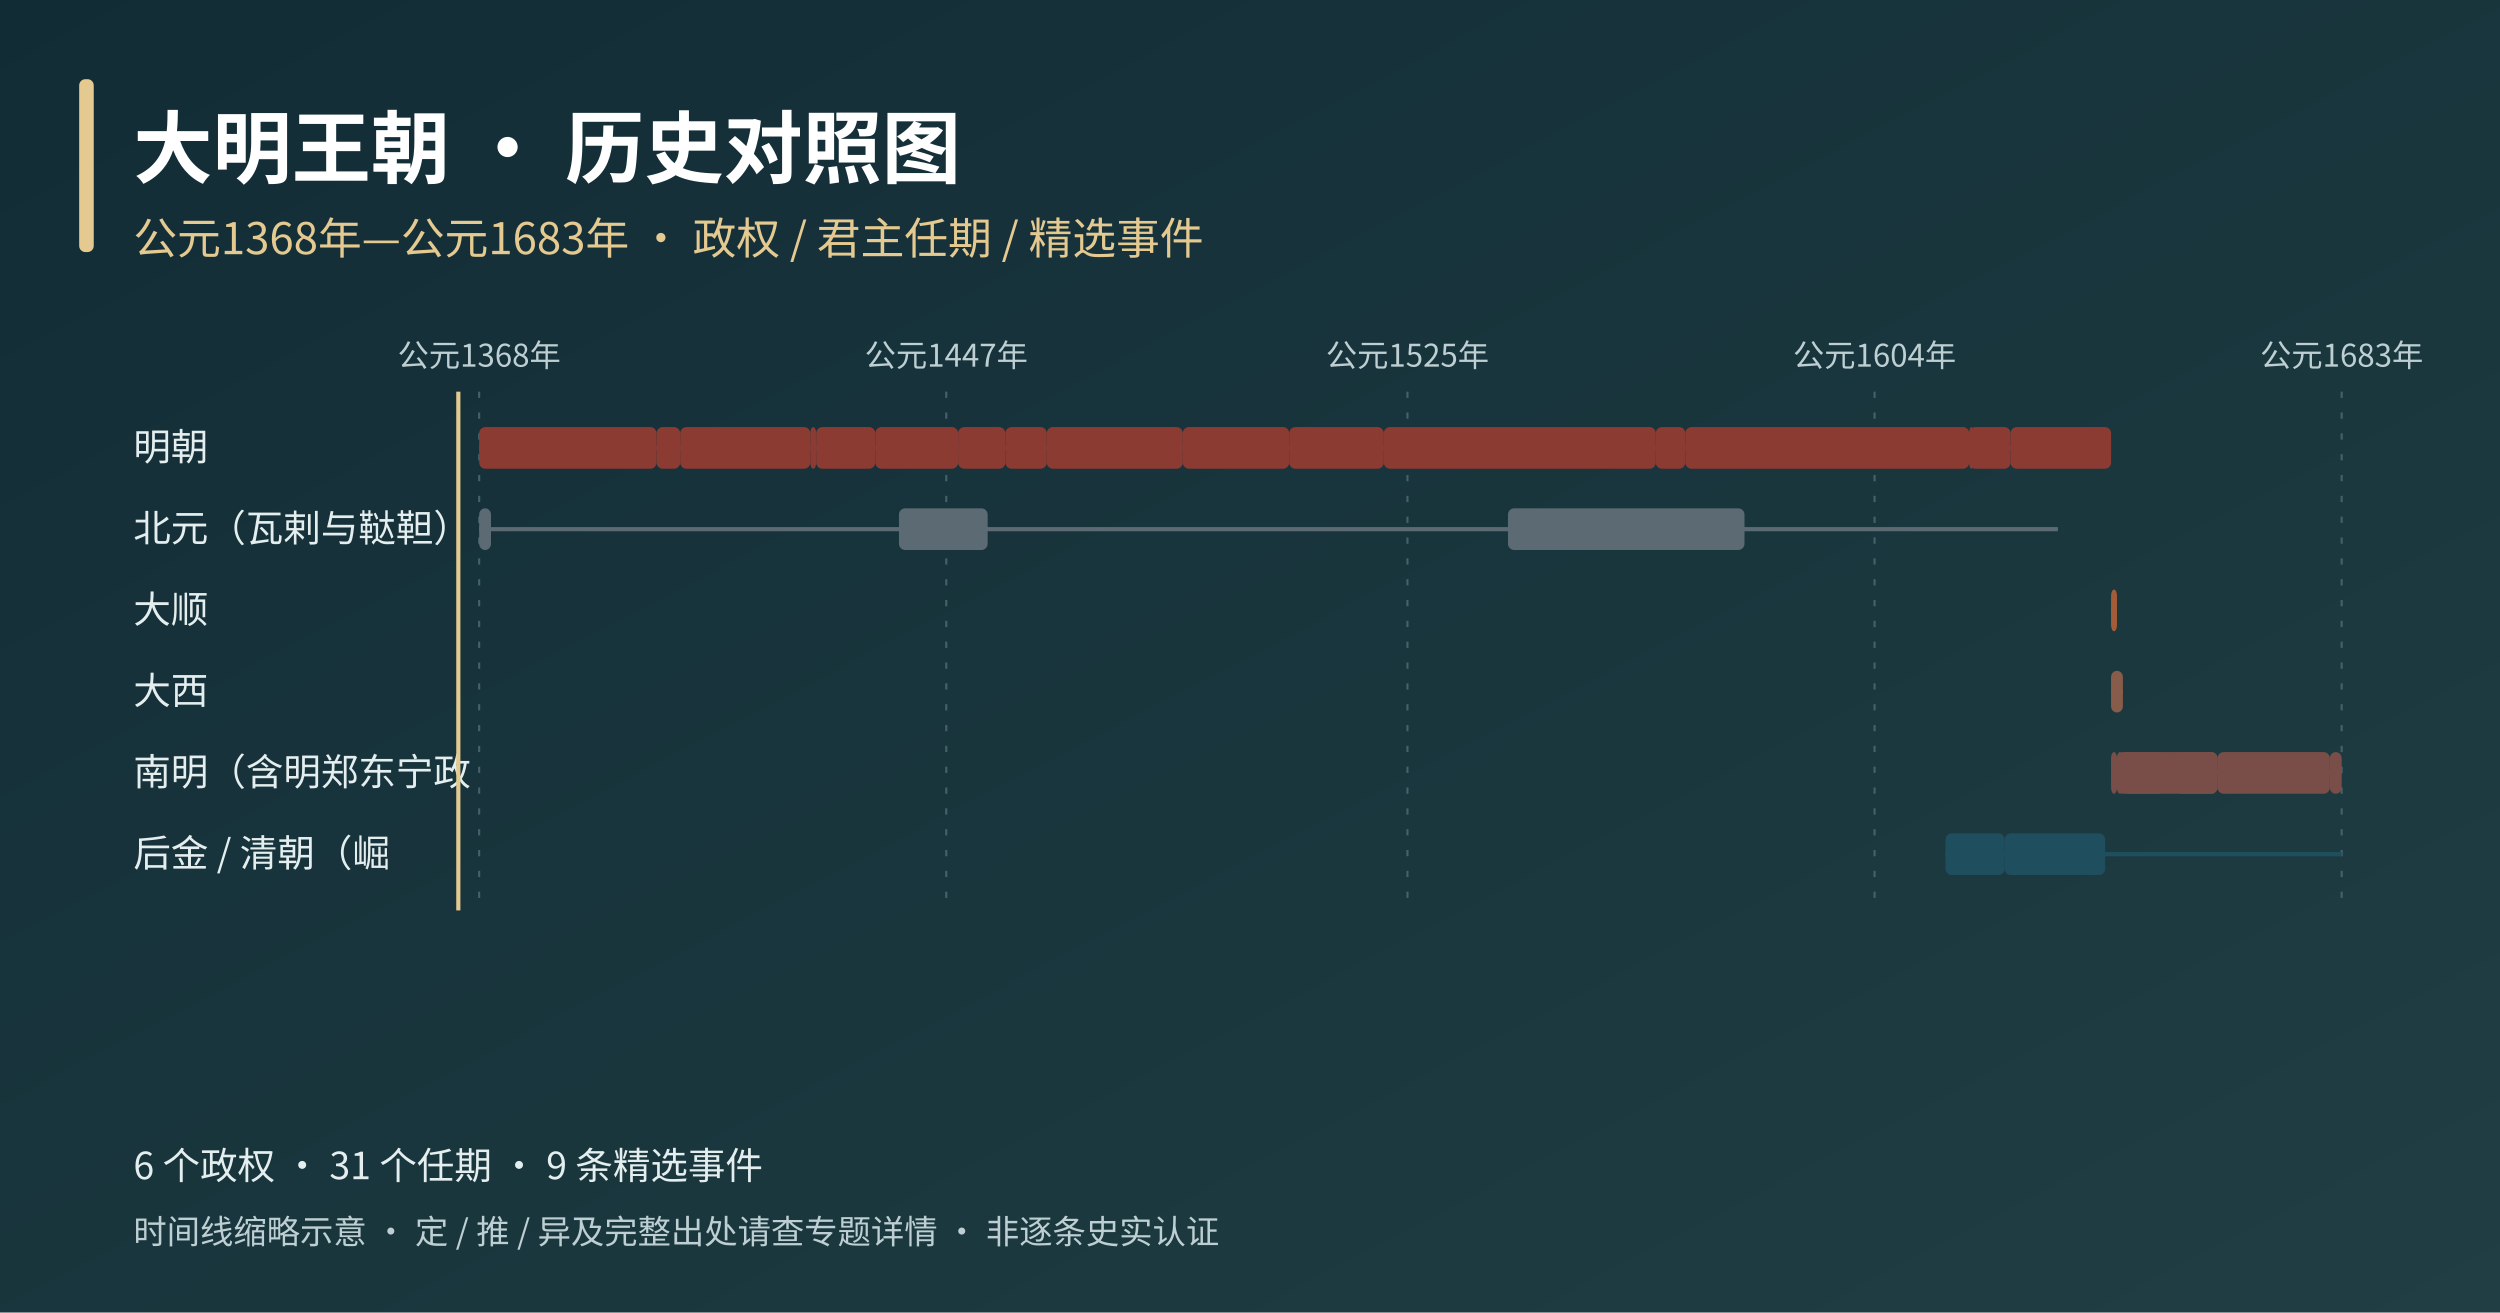
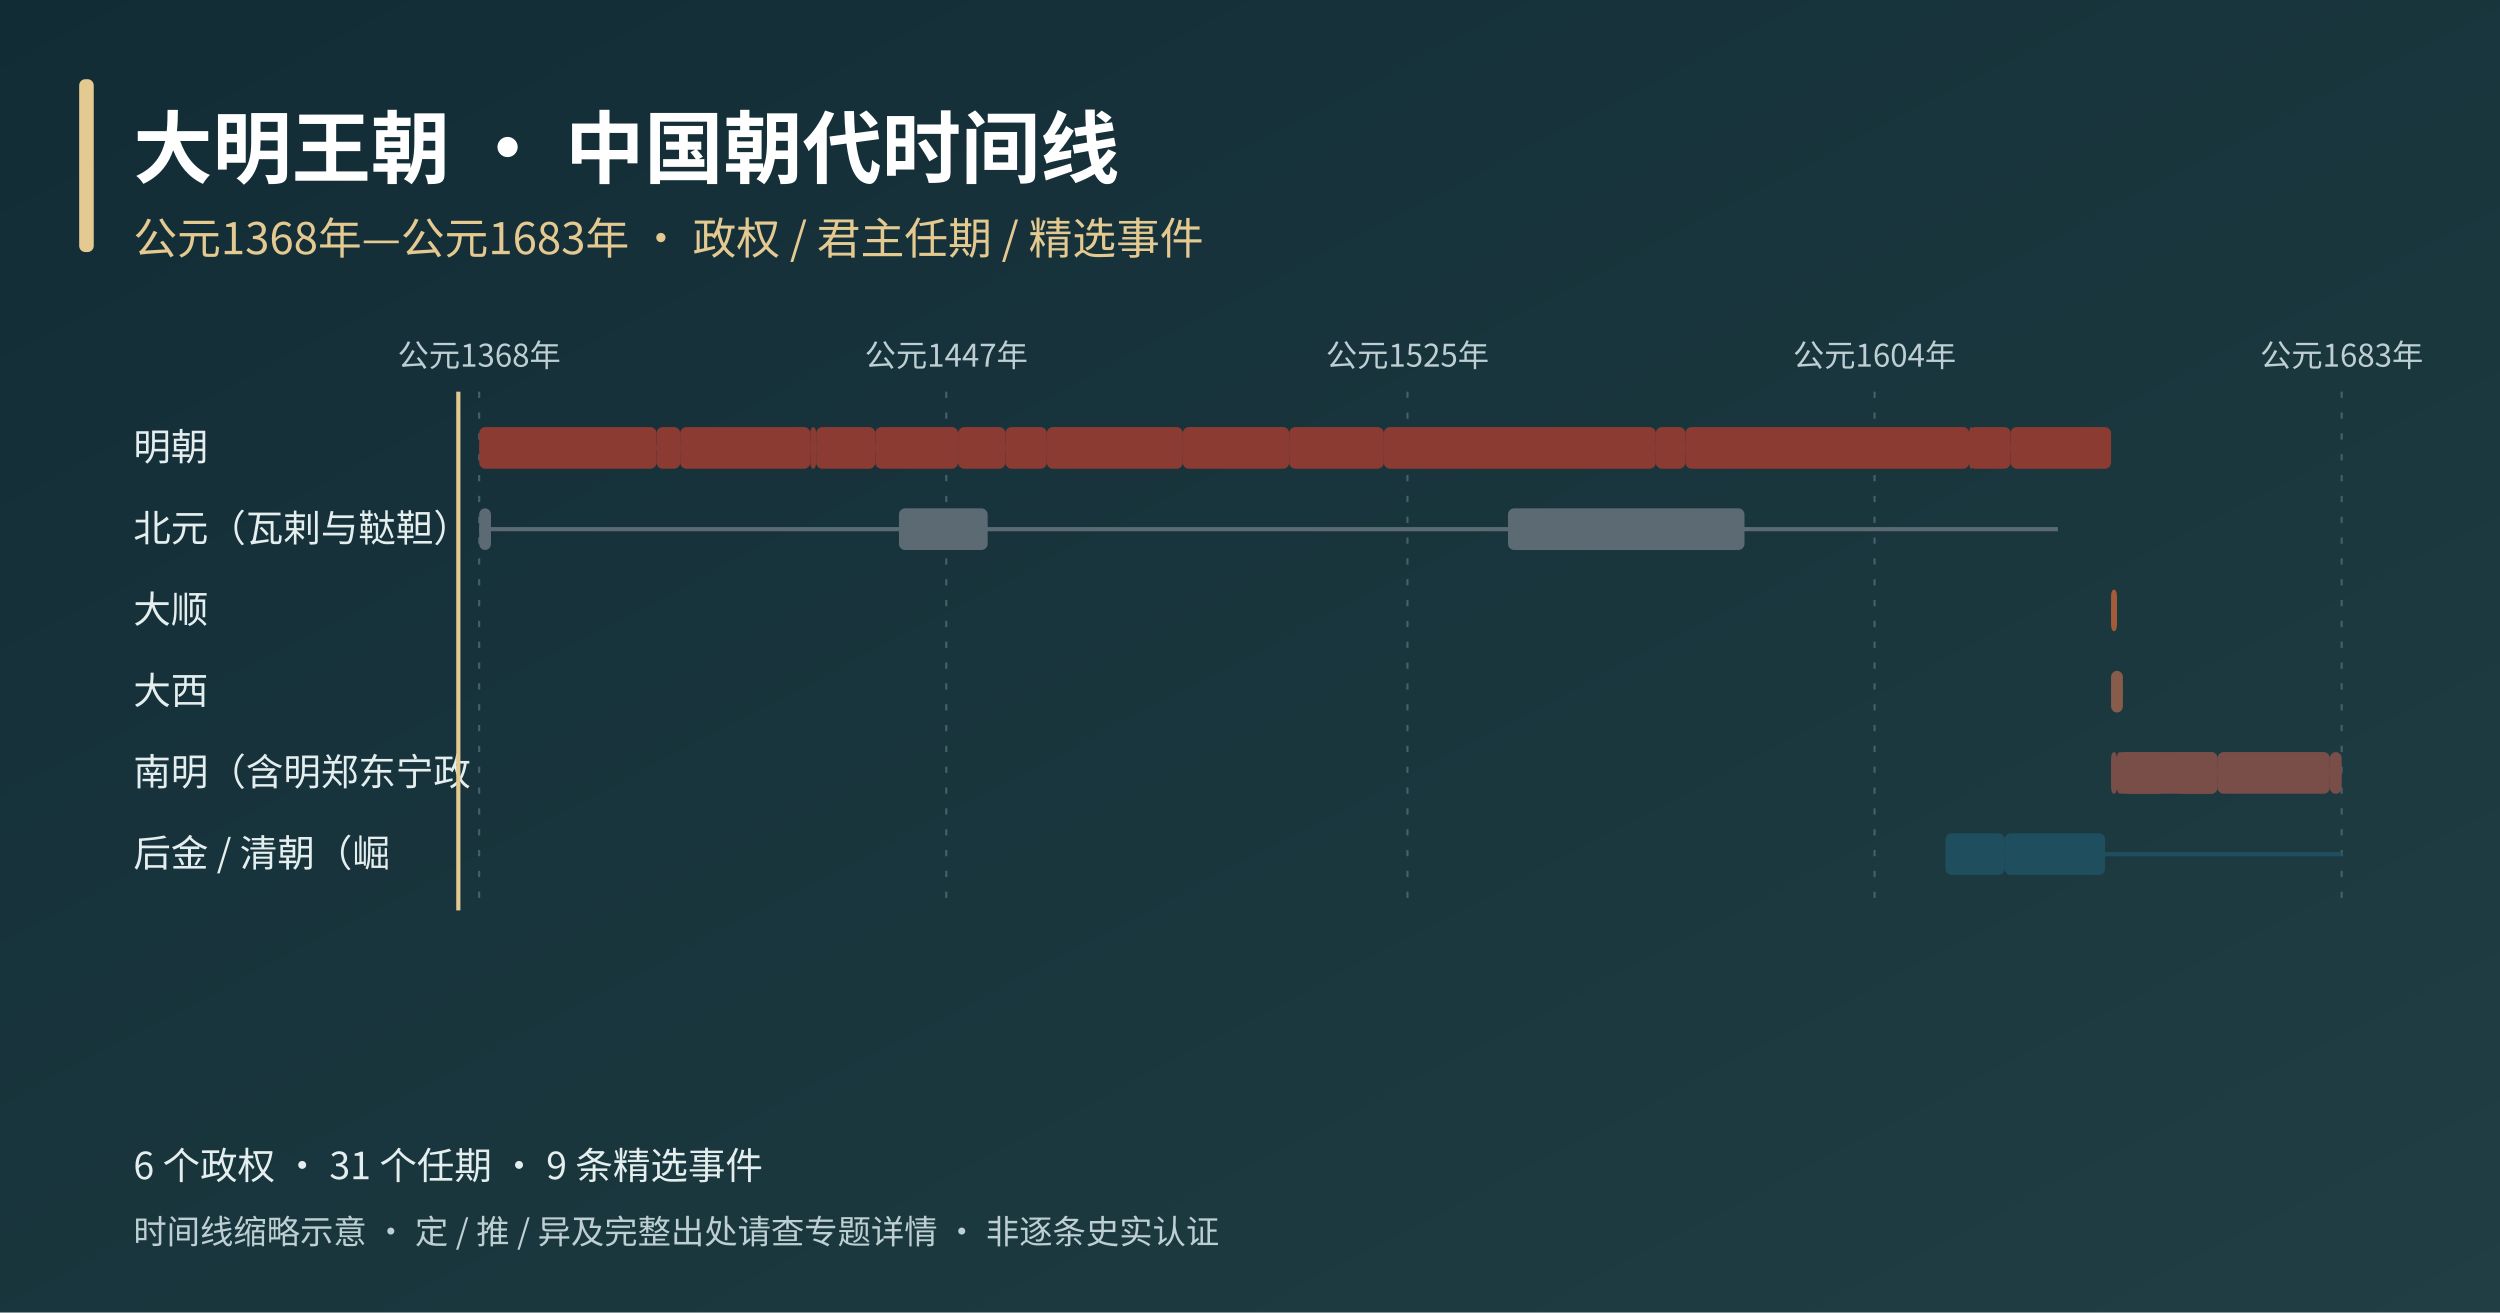
<svg xmlns="http://www.w3.org/2000/svg" width="1200" height="630" viewBox="0 0 1200 630" role="img" aria-labelledby="title desc">
  <defs>
    <linearGradient id="bg" x2="1" y2="1">
      <stop stop-color="#122c36" />
      <stop offset="1" stop-color="#203e43" />
    </linearGradient>
  </defs>
  <rect width="1200" height="630" fill="url(#bg)" />
  <rect x="38" y="38" width="7" height="83" rx="3" fill="#e4c990" />
  <g font-family="Noto Sans CJK SC,Microsoft YaHei,PingFang SC,sans-serif">
-     <text x="64" y="85" fill="#ffffff" font-size="38" font-weight="700">大明王朝 · 历史对照图</text>
+     <text x="64" y="85" fill="#ffffff" font-size="38" font-weight="700">大明王朝 · 中国朝代时间线</text>
    <text x="64" y="122" fill="#e4c990" font-size="21">公元1368年—公元1683年 · 政权 / 君主任期 / 精选事件</text>
    <path d="M230.00 188V437" stroke="#46616a" stroke-dasharray="3 7" />
    <text x="230.00" y="176" text-anchor="middle" fill="#bdcfd2" font-size="15">公元1368年</text>
    <path d="M454.21 188V437" stroke="#46616a" stroke-dasharray="3 7" />
    <text x="454.21" y="176" text-anchor="middle" fill="#bdcfd2" font-size="15">公元1447年</text>
    <path d="M675.58 188V437" stroke="#46616a" stroke-dasharray="3 7" />
    <text x="675.58" y="176" text-anchor="middle" fill="#bdcfd2" font-size="15">公元1525年</text>
    <path d="M899.79 188V437" stroke="#46616a" stroke-dasharray="3 7" />
    <text x="899.79" y="176" text-anchor="middle" fill="#bdcfd2" font-size="15">公元1604年</text>
    <path d="M1124.00 188V437" stroke="#46616a" stroke-dasharray="3 7" />
    <text x="1124.00" y="176" text-anchor="middle" fill="#bdcfd2" font-size="15">公元1683年</text>
    <text x="64" y="221" fill="#e4eeee" font-size="18">明朝</text>
    <path d="M230 215H1013.314" stroke="#8c3b32" stroke-width="2" />
    <rect x="230.00" y="205" width="85.14" height="20" rx="3" fill="#8c3b32" opacity="1" />
    <rect x="315.14" y="205" width="11.35" height="20" rx="3" fill="#8c3b32" opacity="1" />
    <rect x="326.50" y="205" width="62.44" height="20" rx="3" fill="#8c3b32" opacity="1" />
    <rect x="388.93" y="205" width="2.84" height="20" rx="3" fill="#8c3b32" opacity="1" />
    <rect x="391.77" y="205" width="28.38" height="20" rx="3" fill="#8c3b32" opacity="1" />
    <rect x="420.15" y="205" width="39.73" height="20" rx="3" fill="#8c3b32" opacity="1" />
    <rect x="459.89" y="205" width="22.70" height="20" rx="3" fill="#8c3b32" opacity="1" />
    <rect x="482.59" y="205" width="19.87" height="20" rx="3" fill="#8c3b32" opacity="1" />
    <rect x="502.46" y="205" width="65.28" height="20" rx="3" fill="#8c3b32" opacity="1" />
    <rect x="567.73" y="205" width="51.09" height="20" rx="3" fill="#8c3b32" opacity="1" />
    <rect x="618.82" y="205" width="45.41" height="20" rx="3" fill="#8c3b32" opacity="1" />
    <rect x="664.23" y="205" width="130.55" height="20" rx="3" fill="#8c3b32" opacity="1" />
    <rect x="794.78" y="205" width="14.19" height="20" rx="3" fill="#8c3b32" opacity="1" />
    <rect x="808.97" y="205" width="136.23" height="20" rx="3" fill="#8c3b32" opacity="1" />
    <rect x="945.20" y="205" width="2.00" height="20" rx="3" fill="#8c3b32" opacity="1" />
    <rect x="945.20" y="205" width="19.87" height="20" rx="3" fill="#8c3b32" opacity="1" />
    <rect x="965.07" y="205" width="48.25" height="20" rx="3" fill="#8c3b32" opacity="1" />
    <text x="64" y="260" fill="#e4eeee" font-size="18">北元（瓦剌与鞑靼）</text>
    <path d="M230 254H987.771" stroke="#5c6b73" stroke-width="2" />
    <rect x="230.00" y="244" width="5.68" height="20" rx="3" fill="#5c6b73" opacity="1" />
    <rect x="431.50" y="244" width="42.57" height="20" rx="3" fill="#5c6b73" opacity="1" />
    <rect x="723.83" y="244" width="113.52" height="20" rx="3" fill="#5c6b73" opacity="1" />
    <text x="64" y="299" fill="#e4eeee" font-size="18">大顺</text>
    <path d="M1013.314 293H1016.152" stroke="#a35c37" stroke-width="2" />
    <rect x="1013.31" y="283" width="2.84" height="20" rx="3" fill="#a35c37" opacity="1" />
    <text x="64" y="338" fill="#e4eeee" font-size="18">大西</text>
    <path d="M1013.314 332H1018.99" stroke="#875c4a" stroke-width="2" />
    <rect x="1013.31" y="322" width="5.68" height="20" rx="3" fill="#875c4a" opacity="1" />
    <text x="64" y="377" fill="#e4eeee" font-size="18">南明（含明郑东宁政</text>
    <path d="M1013.314 371H1124" stroke="#7a4e48" stroke-width="2" />
    <rect x="1013.31" y="361" width="2.84" height="20" rx="3" fill="#7a4e48" opacity="1" />
    <rect x="1016.15" y="361" width="2.84" height="20" rx="3" fill="#7a4e48" opacity="1" />
    <rect x="1016.15" y="361" width="22.70" height="20" rx="3" fill="#7a4e48" opacity="1" />
    <rect x="1018.99" y="361" width="45.41" height="20" rx="3" fill="#7a4e48" opacity="1" />
    <rect x="1044.53" y="361" width="19.87" height="20" rx="3" fill="#7a4e48" opacity="1" />
    <rect x="1064.40" y="361" width="53.92" height="20" rx="3" fill="#7a4e48" opacity="1" />
    <rect x="1118.32" y="361" width="5.68" height="20" rx="3" fill="#7a4e48" opacity="1" />
    <text x="64" y="416" fill="#e4eeee" font-size="18">后金 / 清朝（崛</text>
    <path d="M933.848 410H1124" stroke="#1f4e5f" stroke-width="2" />
    <rect x="933.85" y="400" width="28.38" height="20" rx="3" fill="#1f4e5f" opacity="1" />
    <rect x="962.23" y="400" width="48.25" height="20" rx="3" fill="#1f4e5f" opacity="1" />
    <path d="M220 188V437" stroke="#e4c990" stroke-width="2" />
    <text x="64" y="566" fill="#e4eeee" font-size="18">6 个政权 · 31 个任期 · 9 条精选事件</text>
    <text x="64" y="597" fill="#bdcfd2" font-size="16">时间线缩略示意 · 定 / 推 / 异及完整出处请查专题详情 · 非逐条史实认证</text>
  </g>
</svg>
